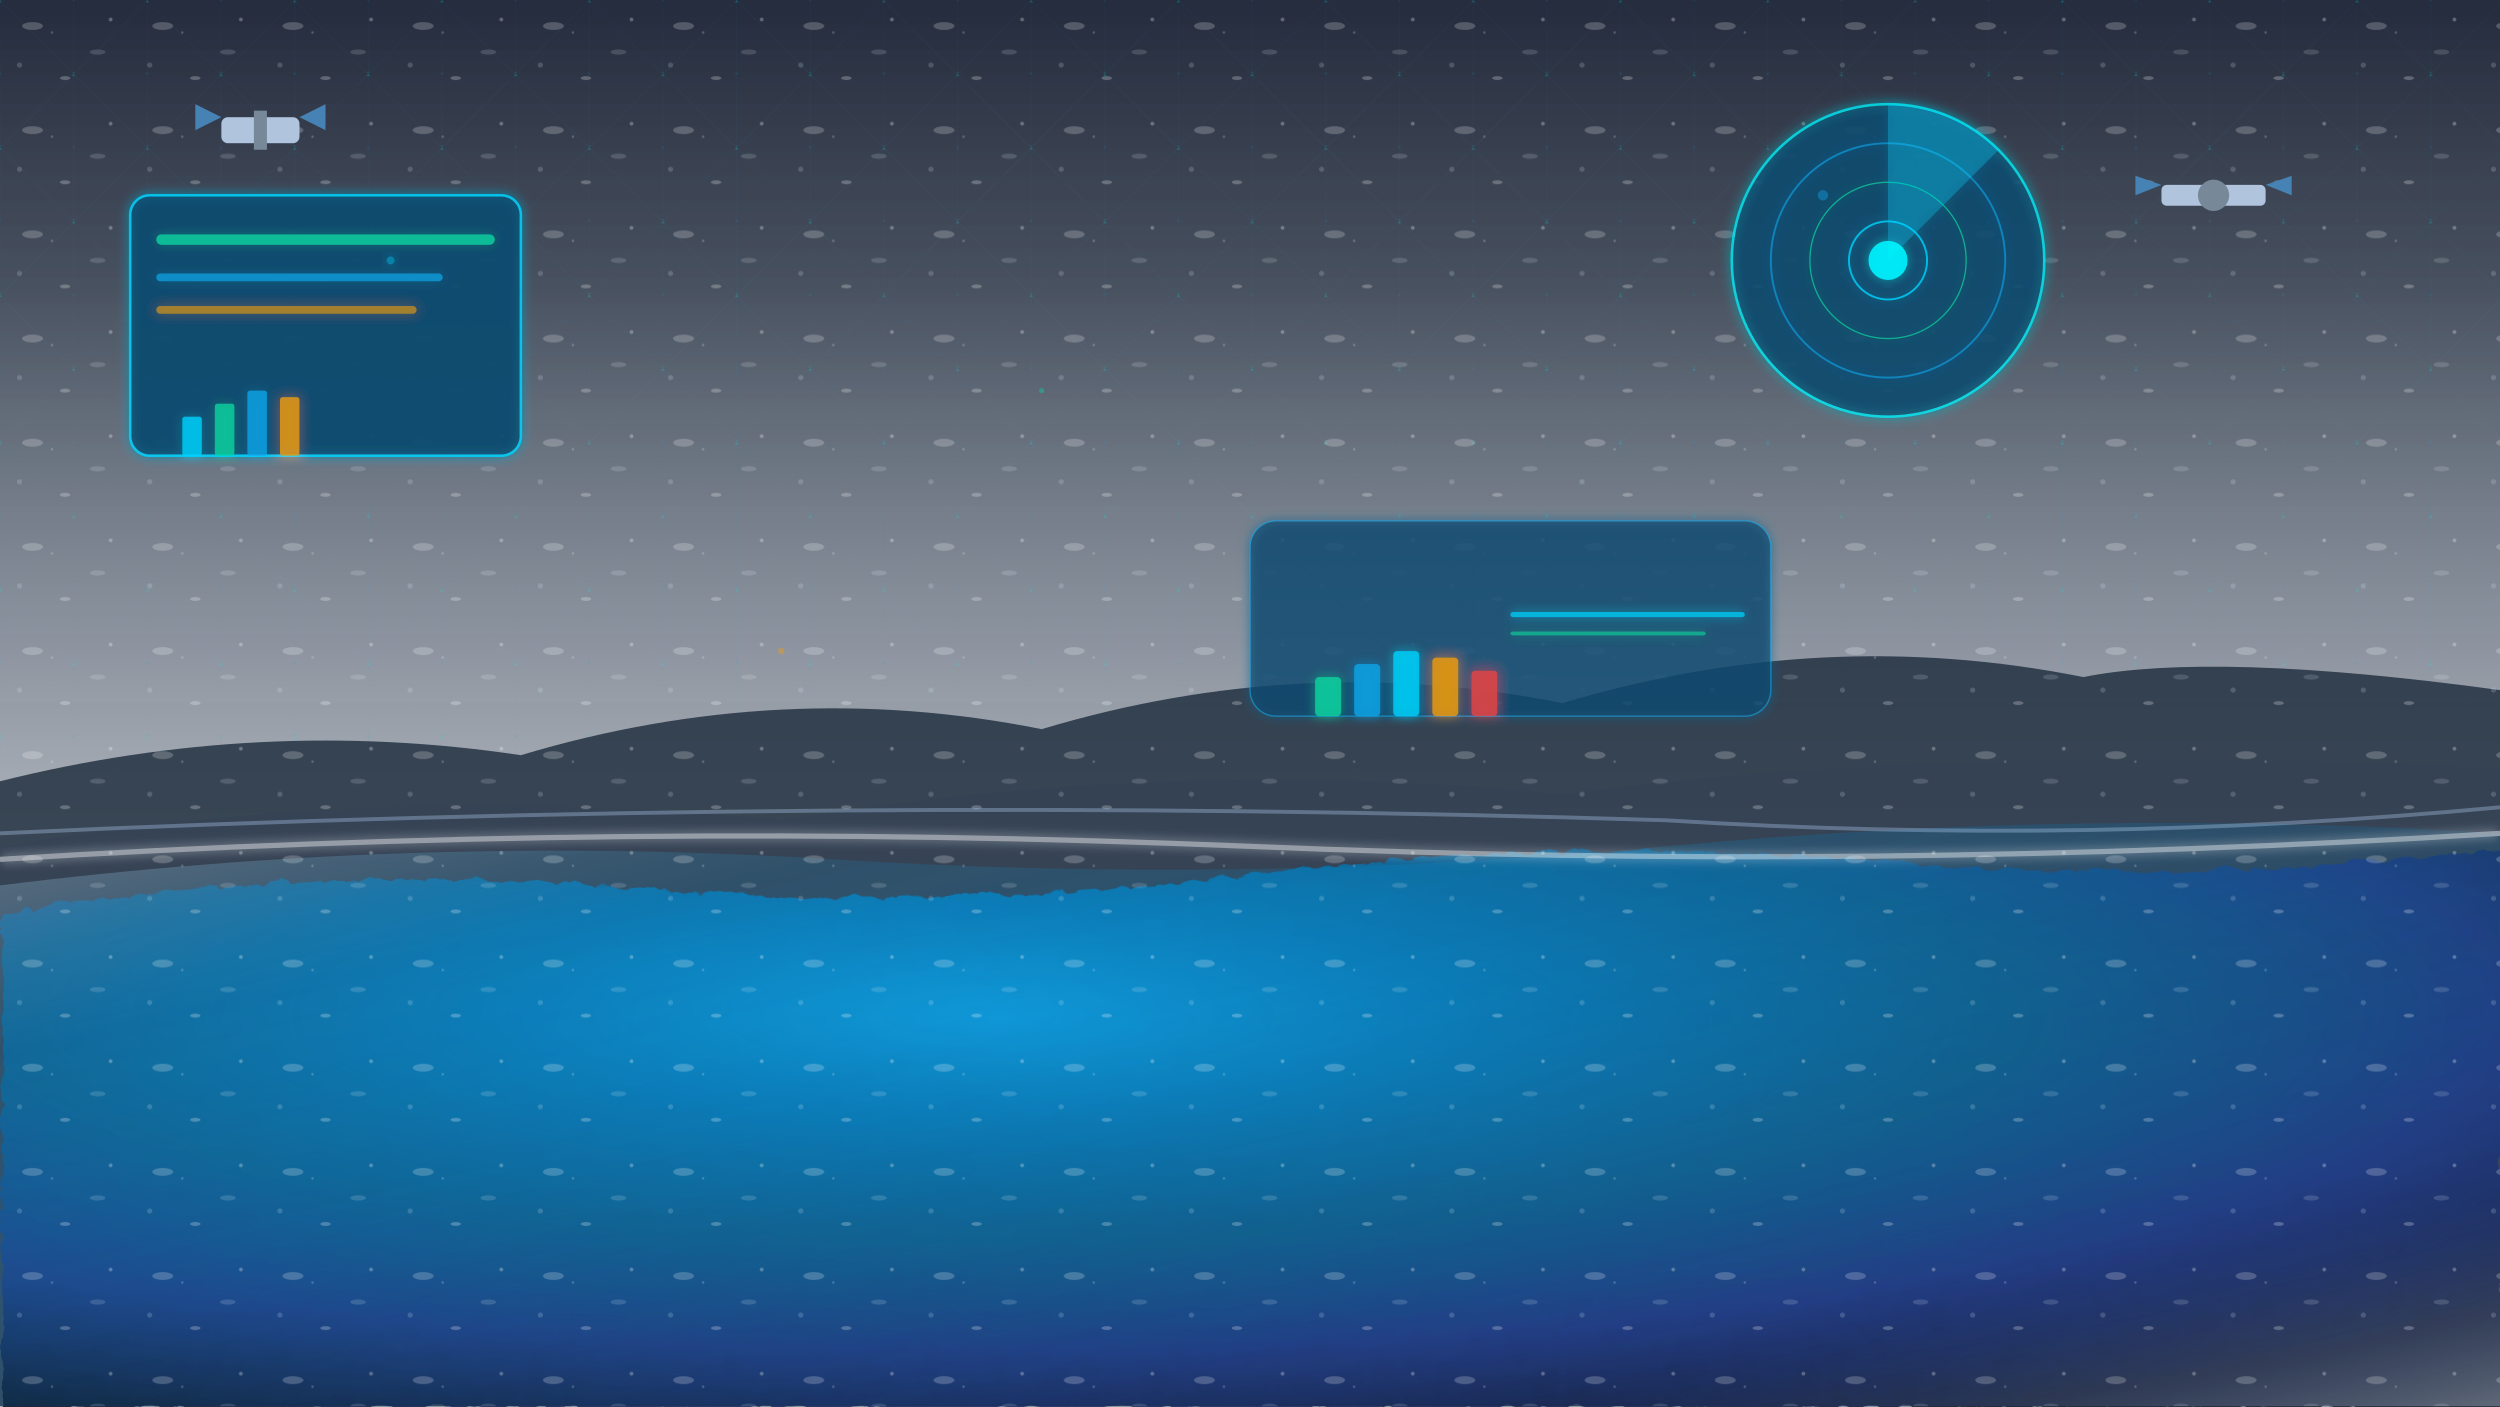
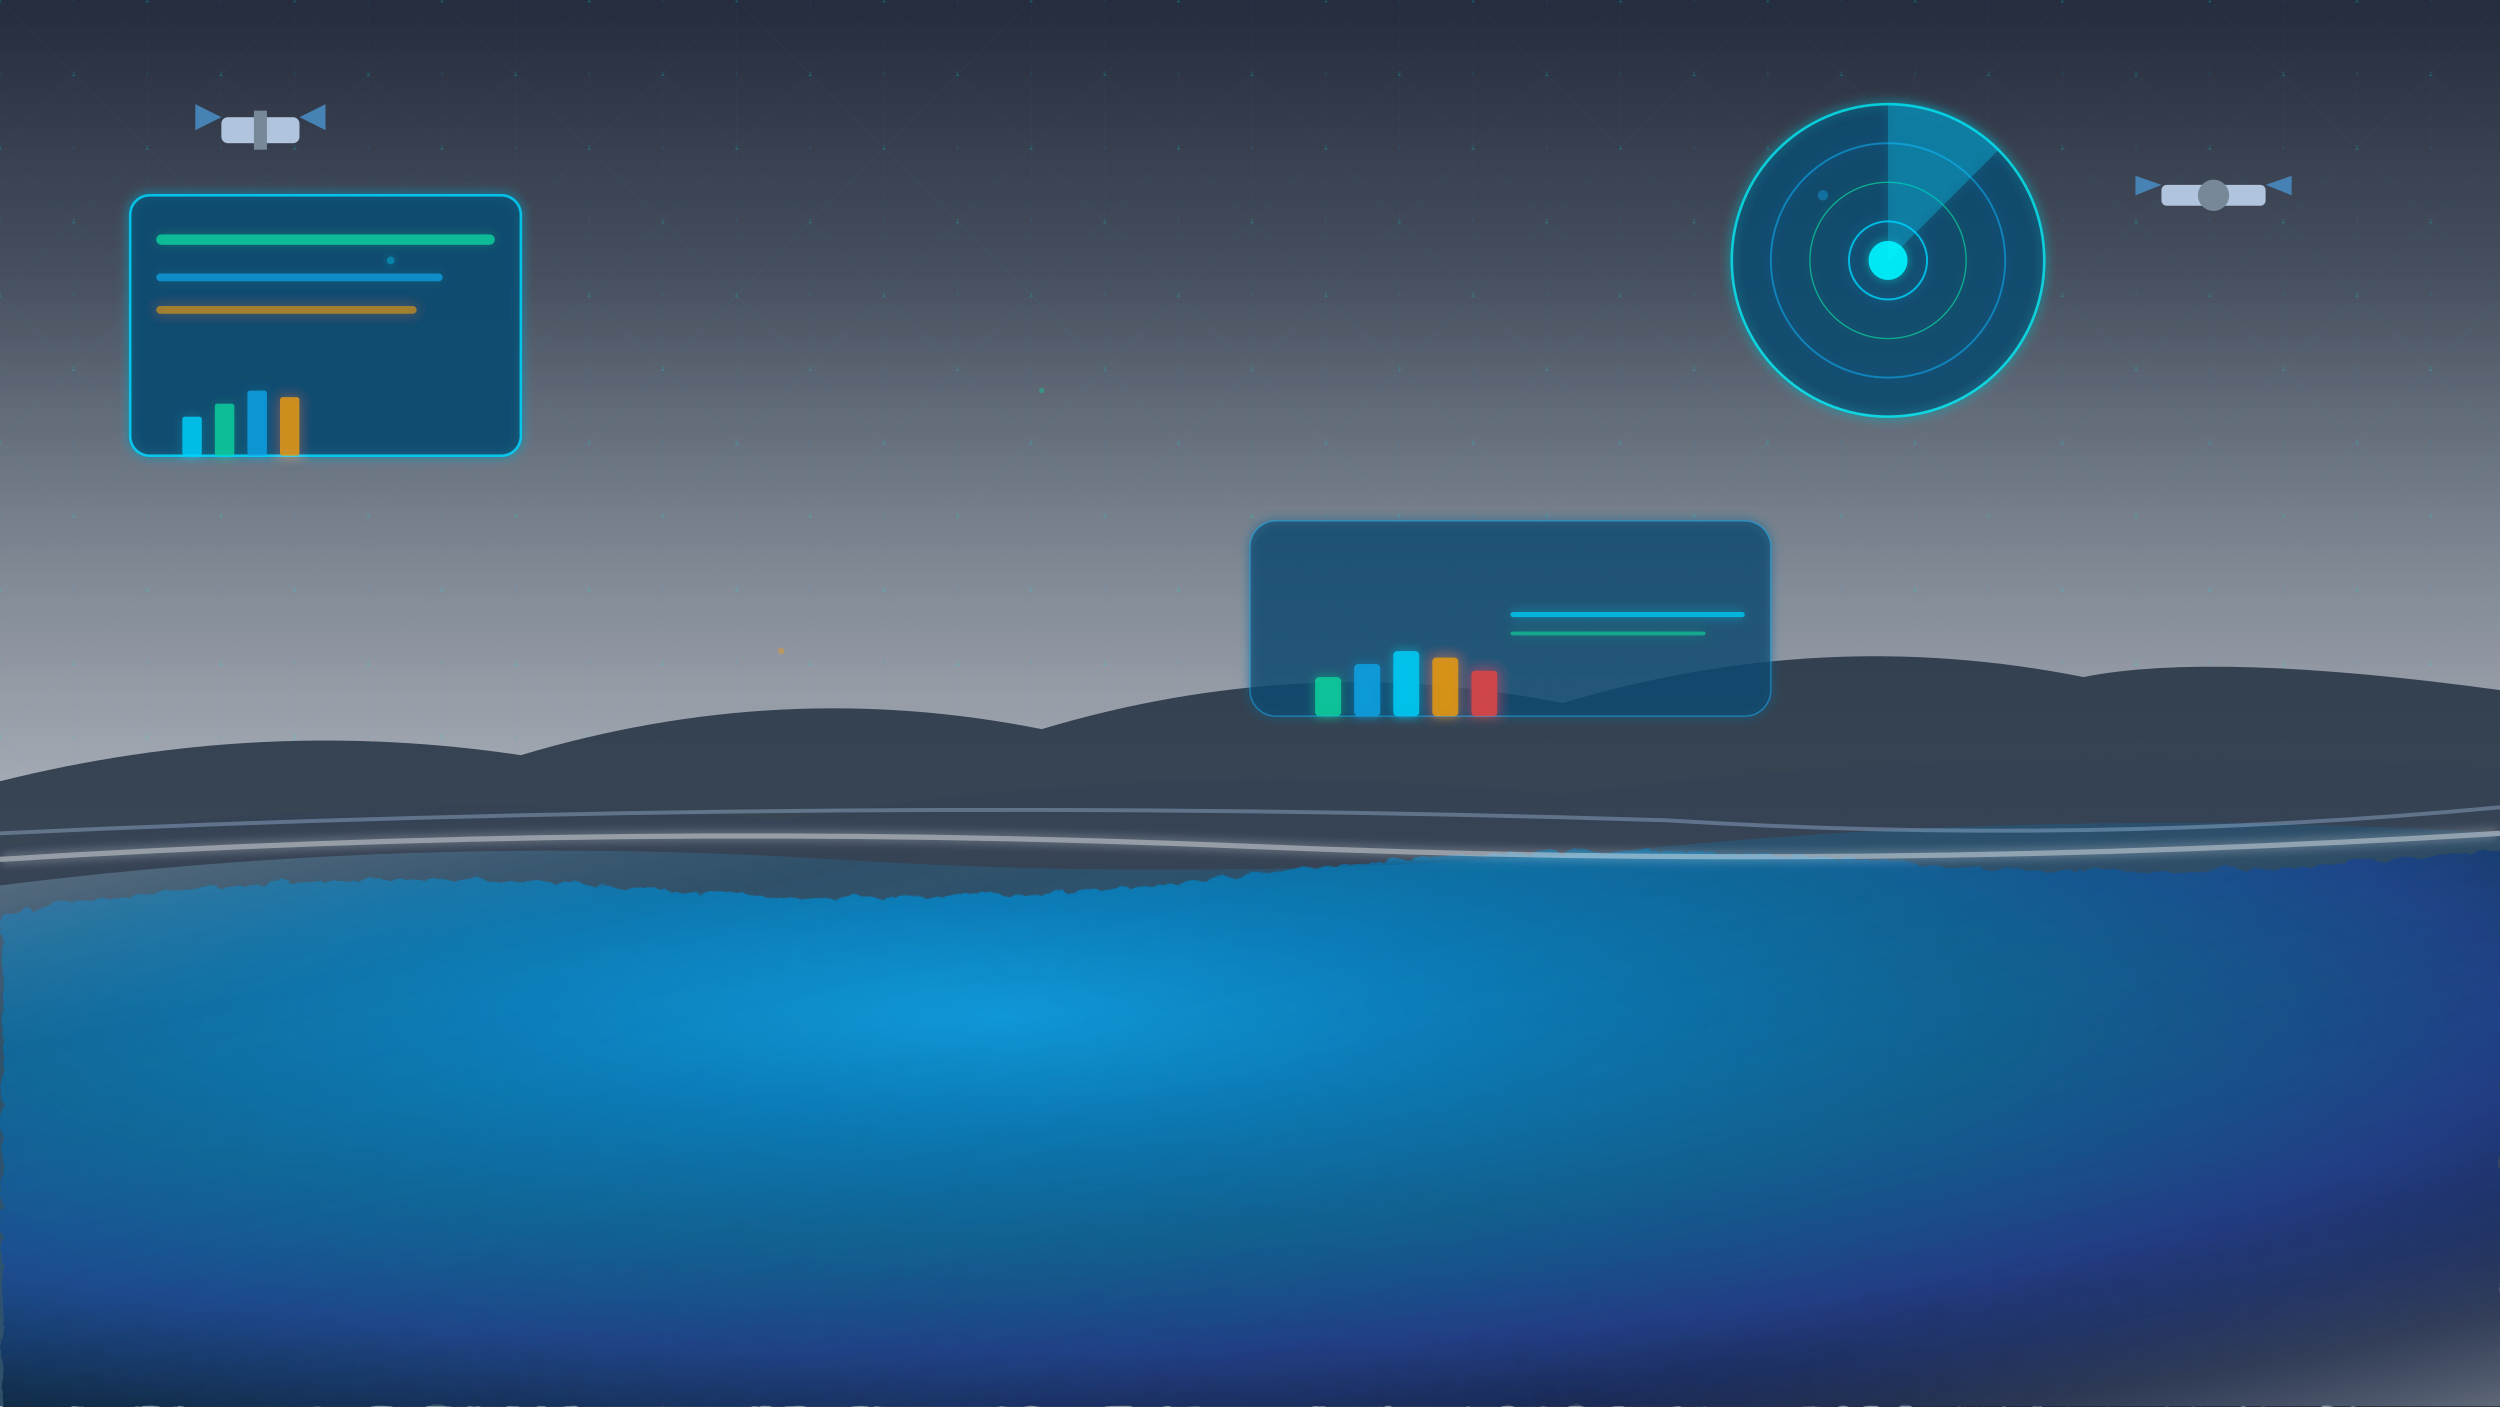
<svg xmlns="http://www.w3.org/2000/svg" viewBox="0 0 1920 1080">
  <defs>
    <radialGradient id="deepWater" cx="40%" cy="30%" r="80%">
      <stop offset="0%" stop-color="#0ea5e9" stop-opacity="0.9" />
      <stop offset="25%" stop-color="#0284c7" stop-opacity="0.8" />
      <stop offset="50%" stop-color="#0369a1" stop-opacity="0.7" />
      <stop offset="75%" stop-color="#1e3a8a" stop-opacity="0.8" />
      <stop offset="100%" stop-color="#0f172a" stop-opacity="0.9" />
    </radialGradient>
    <linearGradient id="skyGradient" x1="0%" y1="0%" x2="0%" y2="100%">
      <stop offset="0%" stop-color="#0f172a" stop-opacity="0.9" />
      <stop offset="20%" stop-color="#1e293b" stop-opacity="0.8" />
      <stop offset="40%" stop-color="#334155" stop-opacity="0.6" />
      <stop offset="60%" stop-color="#475569" stop-opacity="0.4" />
      <stop offset="80%" stop-color="#64748b" stop-opacity="0.3" />
      <stop offset="100%" stop-color="#94a3b8" stop-opacity="0.2" />
    </linearGradient>
    <linearGradient id="waterReflection" x1="0%" y1="0%" x2="100%" y2="100%">
      <stop offset="0%" stop-color="#f0f9ff" stop-opacity="0.4" />
      <stop offset="20%" stop-color="#0ea5e9" stop-opacity="0.2" />
      <stop offset="40%" stop-color="#0284c7" stop-opacity="0.3" />
      <stop offset="60%" stop-color="#0369a1" stop-opacity="0.2" />
      <stop offset="80%" stop-color="#1e40af" stop-opacity="0.1" />
      <stop offset="100%" stop-color="#f0f9ff" stop-opacity="0.5" />
    </linearGradient>
    <pattern id="waterFoam" patternUnits="userSpaceOnUse" width="100" height="80">
-       <ellipse cx="25" cy="20" rx="8" ry="3" fill="#ffffff" opacity="0.7" />
-       <ellipse cx="75" cy="40" rx="6" ry="2" fill="#f0f9ff" opacity="0.5" />
-       <ellipse cx="50" cy="60" rx="4" ry="1.5" fill="#ffffff" opacity="0.8" />
-       <circle cx="15" cy="50" r="2" fill="#e0f2fe" opacity="0.6" />
-       <circle cx="85" cy="15" r="1.5" fill="#ffffff" opacity="0.9" />
-       <circle cx="40" cy="25" r="1" fill="#f0f9ff" opacity="0.7" />
+       <rect x="20" y="15" width="8" height="2" rx="1" fill="#ffffff" opacity="0.4" />
+       <rect x="70" y="35" width="6" height="2" rx="1" fill="#f0f9ff" opacity="0.3" />
+       <rect x="45" y="55" width="4" height="1" rx="0.5" fill="#ffffff" opacity="0.5" />
+       <rect x="10" y="65" width="5" height="1.5" rx="0.5" fill="#e0f2fe" opacity="0.3" />
+       <rect x="80" y="10" width="3" height="1" rx="0.5" fill="#ffffff" opacity="0.4" />
    </pattern>
    <pattern id="techGrid3D" patternUnits="userSpaceOnUse" width="80" height="80" patternTransform="rotate(45)">
      <path d="M 80 0 L 0 0 0 80" fill="none" stroke="#00d4ff" stroke-width="0.5" opacity="0.3" />
      <path d="M 0 0 L 80 80" fill="none" stroke="#0ea5e9" stroke-width="0.2" opacity="0.4" />
      <circle cx="0" cy="0" r="2" fill="#00f5ff" opacity="0.6" />
      <circle cx="40" cy="40" r="1" fill="#0ea5e9" opacity="0.4" />
      <circle cx="80" cy="80" r="1.5" fill="#06d6a0" opacity="0.5" />
    </pattern>
    <filter id="depth3D" x="-50%" y="-50%" width="200%" height="200%">
      <feGaussianBlur in="SourceGraphic" stdDeviation="2" />
      <feOffset dx="2" dy="4" result="offset" />
      <feFlood flood-color="#0c4a6e" flood-opacity="0.3" />
      <feComposite in2="offset" operator="in" />
      <feMerge>
        <feMergeNode />
        <feMergeNode in="SourceGraphic" />
      </feMerge>
    </filter>
    <filter id="hologramGlow" x="-50%" y="-50%" width="200%" height="200%">
      <feGaussianBlur stdDeviation="4" result="coloredBlur" />
      <feColorMatrix in="coloredBlur" values="1 0 0 0 0  0 1.2 0 0 0  0 0 2 0 0  0 0 0 1 0" />
      <feMerge>
        <feMergeNode in="coloredBlur" />
        <feMergeNode in="SourceGraphic" />
      </feMerge>
    </filter>
    <filter id="waterDistortion" x="-20%" y="-20%" width="140%" height="140%">
      <feTurbulence baseFrequency="0.04" numOctaves="3" result="noise" />
      <feDisplacementMap in="SourceGraphic" xChannelSelector="R" yChannelSelector="G" scale="8" />
    </filter>
  </defs>
  <rect width="1920" height="1080" fill="url(#skyGradient)" />
  <rect width="1920" height="1080" fill="url(#techGrid3D)" opacity="0.3" />
  <path d="M0,600 Q200,550 400,580 Q600,520 800,560 Q1000,500 1200,540 Q1400,480 1600,520 Q1700,500 1920,530 L1920,1080 L0,1080 Z" fill="#1e293b" opacity="0.8" filter="url(#depth3D)" />
  <path d="M0,650 Q300,600 600,630 Q900,580 1200,610 Q1500,570 1920,590 L1920,1080 L0,1080 Z" fill="#334155" opacity="0.6" />
  <path d="M0,700 Q240,660 480,680 Q720,700 960,670 Q1200,640 1440,660 Q1680,680 1920,650 L1920,1080 L0,1080 Z" fill="url(#deepWater)" filter="url(#waterDistortion)">
    <animate attributeName="d" values="M0,700 Q240,660 480,680 Q720,700 960,670 Q1200,640 1440,660 Q1680,680 1920,650 L1920,1080 L0,1080 Z;                      M0,710 Q240,670 480,690 Q720,710 960,680 Q1200,650 1440,670 Q1680,690 1920,660 L1920,1080 L0,1080 Z;                      M0,700 Q240,660 480,680 Q720,700 960,670 Q1200,640 1440,660 Q1680,680 1920,650 L1920,1080 L0,1080 Z" dur="8s" repeatCount="indefinite" />
  </path>
  <path d="M0,680 Q320,640 640,660 Q960,680 1280,650 Q1600,620 1920,640 L1920,1080 L0,1080 Z" fill="url(#waterReflection)" opacity="0.7">
    <animate attributeName="d" values="M0,680 Q320,640 640,660 Q960,680 1280,650 Q1600,620 1920,640 L1920,1080 L0,1080 Z;                      M0,690 Q320,650 640,670 Q960,690 1280,660 Q1600,630 1920,650 L1920,1080 L0,1080 Z;                      M0,685 Q320,645 640,665 Q960,685 1280,655 Q1600,625 1920,645 L1920,1080 L0,1080 Z;                      M0,680 Q320,640 640,660 Q960,680 1280,650 Q1600,620 1920,640 L1920,1080 L0,1080 Z" dur="10s" repeatCount="indefinite" />
  </path>
-   <rect width="1920" height="1080" fill="url(#waterFoam)" opacity="0.3" />
  <g>
    <g transform="translate(200, 100)">
      <rect x="-30" y="-10" width="60" height="20" rx="5" fill="#b0c4de" />
      <rect x="-5" y="-15" width="10" height="30" fill="#778899" />
      <path d="M -50 -20 L -30 -10 L -50 0 Z" fill="#4682b4" />
      <path d="M 50 -20 L 30 -10 L 50 0 Z" fill="#4682b4" />
      <animateTransform attributeName="transform" type="translate" values="0,0; 1500,100; 0,0" dur="30s" repeatCount="indefinite" />
    </g>
    <g transform="translate(1700, 150)">
      <rect x="-40" y="-8" width="80" height="16" rx="4" fill="#b0c4de" />
      <circle cx="0" cy="0" r="12" fill="#778899" />
      <path d="M -60 -15 L -40 -8 L -60 0 Z" fill="#4682b4" />
      <path d="M 60 -15 L 40 -8 L 60 0 Z" fill="#4682b4" />
      <animateTransform attributeName="transform" type="translate" values="0,0; -1500,50; 0,0" dur="40s" repeatCount="indefinite" />
    </g>
    <g transform="translate(960, 100)" opacity="0">
      <circle cx="0" cy="0" r="30" fill="#ef4444" />
      <path d="M -3 10 L 3 10 L 3 -10 L -3 -10 Z" fill="white" />
      <circle cx="0" cy="15" r="4" fill="white" />
      <animate attributeName="opacity" values="0; 1; 0" dur="5s" repeatCount="indefinite" />
      <animateTransform attributeName="transform" type="scale" values="1; 1.2; 1" dur="1s" repeatCount="indefinite" />
    </g>
  </g>
  <g filter="url(#hologramGlow)">
    <g transform="translate(100, 150)">
      <rect width="300" height="200" rx="15" fill="#0c4a6e" opacity="0.8" stroke="#00d4ff" stroke-width="2" />
      <rect x="20" y="30" width="260" height="8" fill="#06d6a0" opacity="0.8" rx="4">
        <animate attributeName="width" values="260; 180; 260" dur="4s" repeatCount="indefinite" />
      </rect>
      <rect x="20" y="60" width="220" height="6" fill="#0ea5e9" opacity="0.7" rx="3">
        <animate attributeName="width" values="220; 160; 220" dur="3s" repeatCount="indefinite" />
      </rect>
      <rect x="20" y="85" width="200" height="6" fill="#f59e0b" opacity="0.6" rx="3">
        <animate attributeName="width" values="200; 120; 200" dur="5s" repeatCount="indefinite" />
      </rect>
      <g transform="translate(20, 120)">
        <rect x="20" y="50" width="15" height="30" fill="#00d4ff" opacity="0.8" rx="2">
          <animate attributeName="height" values="30; 45; 30" dur="2s" repeatCount="indefinite" />
          <animate attributeName="y" values="50; 35; 50" dur="2s" repeatCount="indefinite" />
        </rect>
        <rect x="45" y="40" width="15" height="40" fill="#06d6a0" opacity="0.8" rx="2">
          <animate attributeName="height" values="40; 55; 40" dur="2.5s" repeatCount="indefinite" />
          <animate attributeName="y" values="40; 25; 40" dur="2.5s" repeatCount="indefinite" />
        </rect>
        <rect x="70" y="30" width="15" height="50" fill="#0ea5e9" opacity="0.8" rx="2">
          <animate attributeName="height" values="50; 65; 50" dur="3s" repeatCount="indefinite" />
          <animate attributeName="y" values="30; 15; 30" dur="3s" repeatCount="indefinite" />
        </rect>
        <rect x="95" y="35" width="15" height="45" fill="#f59e0b" opacity="0.8" rx="2">
          <animate attributeName="height" values="45; 60; 45" dur="2.8s" repeatCount="indefinite" />
          <animate attributeName="y" values="35; 20; 35" dur="2.8s" repeatCount="indefinite" />
        </rect>
      </g>
    </g>
    <g transform="translate(1450, 200)">
      <circle r="120" fill="#0c4a6e" opacity="0.7" stroke="#00f5ff" stroke-width="2" />
      <circle r="90" fill="none" stroke="#0ea5e9" stroke-width="1.5" opacity="0.6" />
      <circle r="60" fill="none" stroke="#06d6a0" stroke-width="1" opacity="0.7" />
      <circle r="30" fill="none" stroke="#00d4ff" stroke-width="1.5" opacity="0.8" />
      <path d="M 0,0 L 0,-120 A 120,120 0 0,1 85,-85 Z" fill="#00d4ff" opacity="0.3">
        <animateTransform attributeName="transform" type="rotate" values="0; 360" dur="5s" repeatCount="indefinite" />
      </path>
      <circle r="15" fill="#00f5ff" opacity="0.9">
        <animate attributeName="r" values="10; 20; 10" dur="2s" repeatCount="indefinite" />
        <animate attributeName="opacity" values="0.9; 0.5; 0.9" dur="2s" repeatCount="indefinite" />
      </circle>
    </g>
    <g transform="translate(960, 400)">
      <rect width="400" height="150" rx="20" fill="#0c4a6e" opacity="0.6" stroke="#0ea5e9" stroke-width="1" />
      <g transform="translate(50, 50)">
        <rect x="0" y="70" width="20" height="30" fill="#06d6a0" opacity="0.8" rx="3">
          <animate attributeName="height" values="30; 50; 30" dur="1.5s" repeatCount="indefinite" />
          <animate attributeName="y" values="70; 50; 70" dur="1.5s" repeatCount="indefinite" />
        </rect>
        <rect x="30" y="60" width="20" height="40" fill="#0ea5e9" opacity="0.8" rx="3">
          <animate attributeName="height" values="40; 60; 40" dur="2s" repeatCount="indefinite" />
          <animate attributeName="y" values="60; 40; 60" dur="2s" repeatCount="indefinite" />
        </rect>
        <rect x="60" y="50" width="20" height="50" fill="#00d4ff" opacity="0.8" rx="3">
          <animate attributeName="height" values="50; 70; 50" dur="2.5s" repeatCount="indefinite" />
          <animate attributeName="y" values="50; 30; 50" dur="2.5s" repeatCount="indefinite" />
        </rect>
        <rect x="90" y="55" width="20" height="45" fill="#f59e0b" opacity="0.8" rx="3">
          <animate attributeName="height" values="45; 65; 45" dur="1.8s" repeatCount="indefinite" />
          <animate attributeName="y" values="55; 35; 55" dur="1.8s" repeatCount="indefinite" />
        </rect>
        <rect x="120" y="65" width="20" height="35" fill="#ef4444" opacity="0.8" rx="3">
          <animate attributeName="height" values="35; 55; 35" dur="2.2s" repeatCount="indefinite" />
          <animate attributeName="y" values="65; 45; 65" dur="2.2s" repeatCount="indefinite" />
        </rect>
      </g>
      <rect x="200" y="70" width="180" height="4" fill="#00d4ff" opacity="0.7" rx="2">
        <animate attributeName="opacity" values="0.7; 1; 0.7" dur="1s" repeatCount="indefinite" />
      </rect>
      <rect x="200" y="85" width="150" height="3" fill="#06d6a0" opacity="0.6" rx="2">
        <animate attributeName="width" values="150; 100; 150" dur="3s" repeatCount="indefinite" />
      </rect>
    </g>
  </g>
  <g opacity="0.8">
    <path d="M0,660 Q480,630 960,650 Q1440,670 1920,640" fill="none" stroke="#ffffff" stroke-width="4" opacity="0.6" filter="url(#hologramGlow)">
      <animate attributeName="d" values="M0,660 Q480,630 960,650 Q1440,670 1920,640;                        M0,670 Q480,640 960,660 Q1440,680 1920,650;                        M0,665 Q480,635 960,655 Q1440,675 1920,645;                        M0,660 Q480,630 960,650 Q1440,670 1920,640" dur="6s" repeatCount="indefinite" />
    </path>
    <path d="M0,640 Q640,610 1280,630 Q1600,650 1920,620" fill="none" stroke="#bfdbfe" stroke-width="3" opacity="0.4">
      <animate attributeName="d" values="M0,640 Q640,610 1280,630 Q1600,650 1920,620;                        M0,650 Q640,620 1280,640 Q1600,660 1920,630;                        M0,645 Q640,615 1280,635 Q1600,655 1920,625;                        M0,640 Q640,610 1280,630 Q1600,650 1920,620" dur="7s" repeatCount="indefinite" />
    </path>
  </g>
  <g opacity="0.4">
    <circle cx="300" cy="200" r="3" fill="#00d4ff" filter="url(#hologramGlow)">
      <animateTransform attributeName="transform" type="translate" values="0,0; 100,50; 0,0" dur="12s" repeatCount="indefinite" />
      <animate attributeName="opacity" values="0.4; 1; 0.4" dur="6s" repeatCount="indefinite" />
    </circle>
    <circle cx="800" cy="300" r="2" fill="#06d6a0">
      <animateTransform attributeName="transform" type="translate" values="0,0; -80,30; 0,0" dur="10s" repeatCount="indefinite" />
    </circle>
    <circle cx="1400" cy="150" r="4" fill="#0ea5e9">
      <animateTransform attributeName="transform" type="translate" values="0,0; 120,-40; 0,0" dur="15s" repeatCount="indefinite" />
    </circle>
    <circle cx="600" cy="500" r="2.5" fill="#f59e0b">
      <animateTransform attributeName="transform" type="translate" values="0,0; 60,80; 0,0" dur="8s" repeatCount="indefinite" />
    </circle>
  </g>
  <g opacity="0">
    <path d="M700,100 L720,160 L700,160 L750,250 L690,180 L715,180 L675,130 Z" fill="#00f5ff" filter="url(#hologramGlow)">
      <animate attributeName="opacity" values="0; 0; 0; 1; 0; 0; 0; 0.8; 0; 0" dur="20s" repeatCount="indefinite" />
    </path>
    <path d="M1300,80 L1325,150 L1300,150 L1360,240 L1280,170 L1315,170 L1270,120 Z" fill="#06d6a0" filter="url(#hologramGlow)">
      <animate attributeName="opacity" values="0; 0; 0; 0; 0; 1; 0; 0; 0.7; 0" dur="25s" repeatCount="indefinite" />
    </path>
  </g>
</svg>
